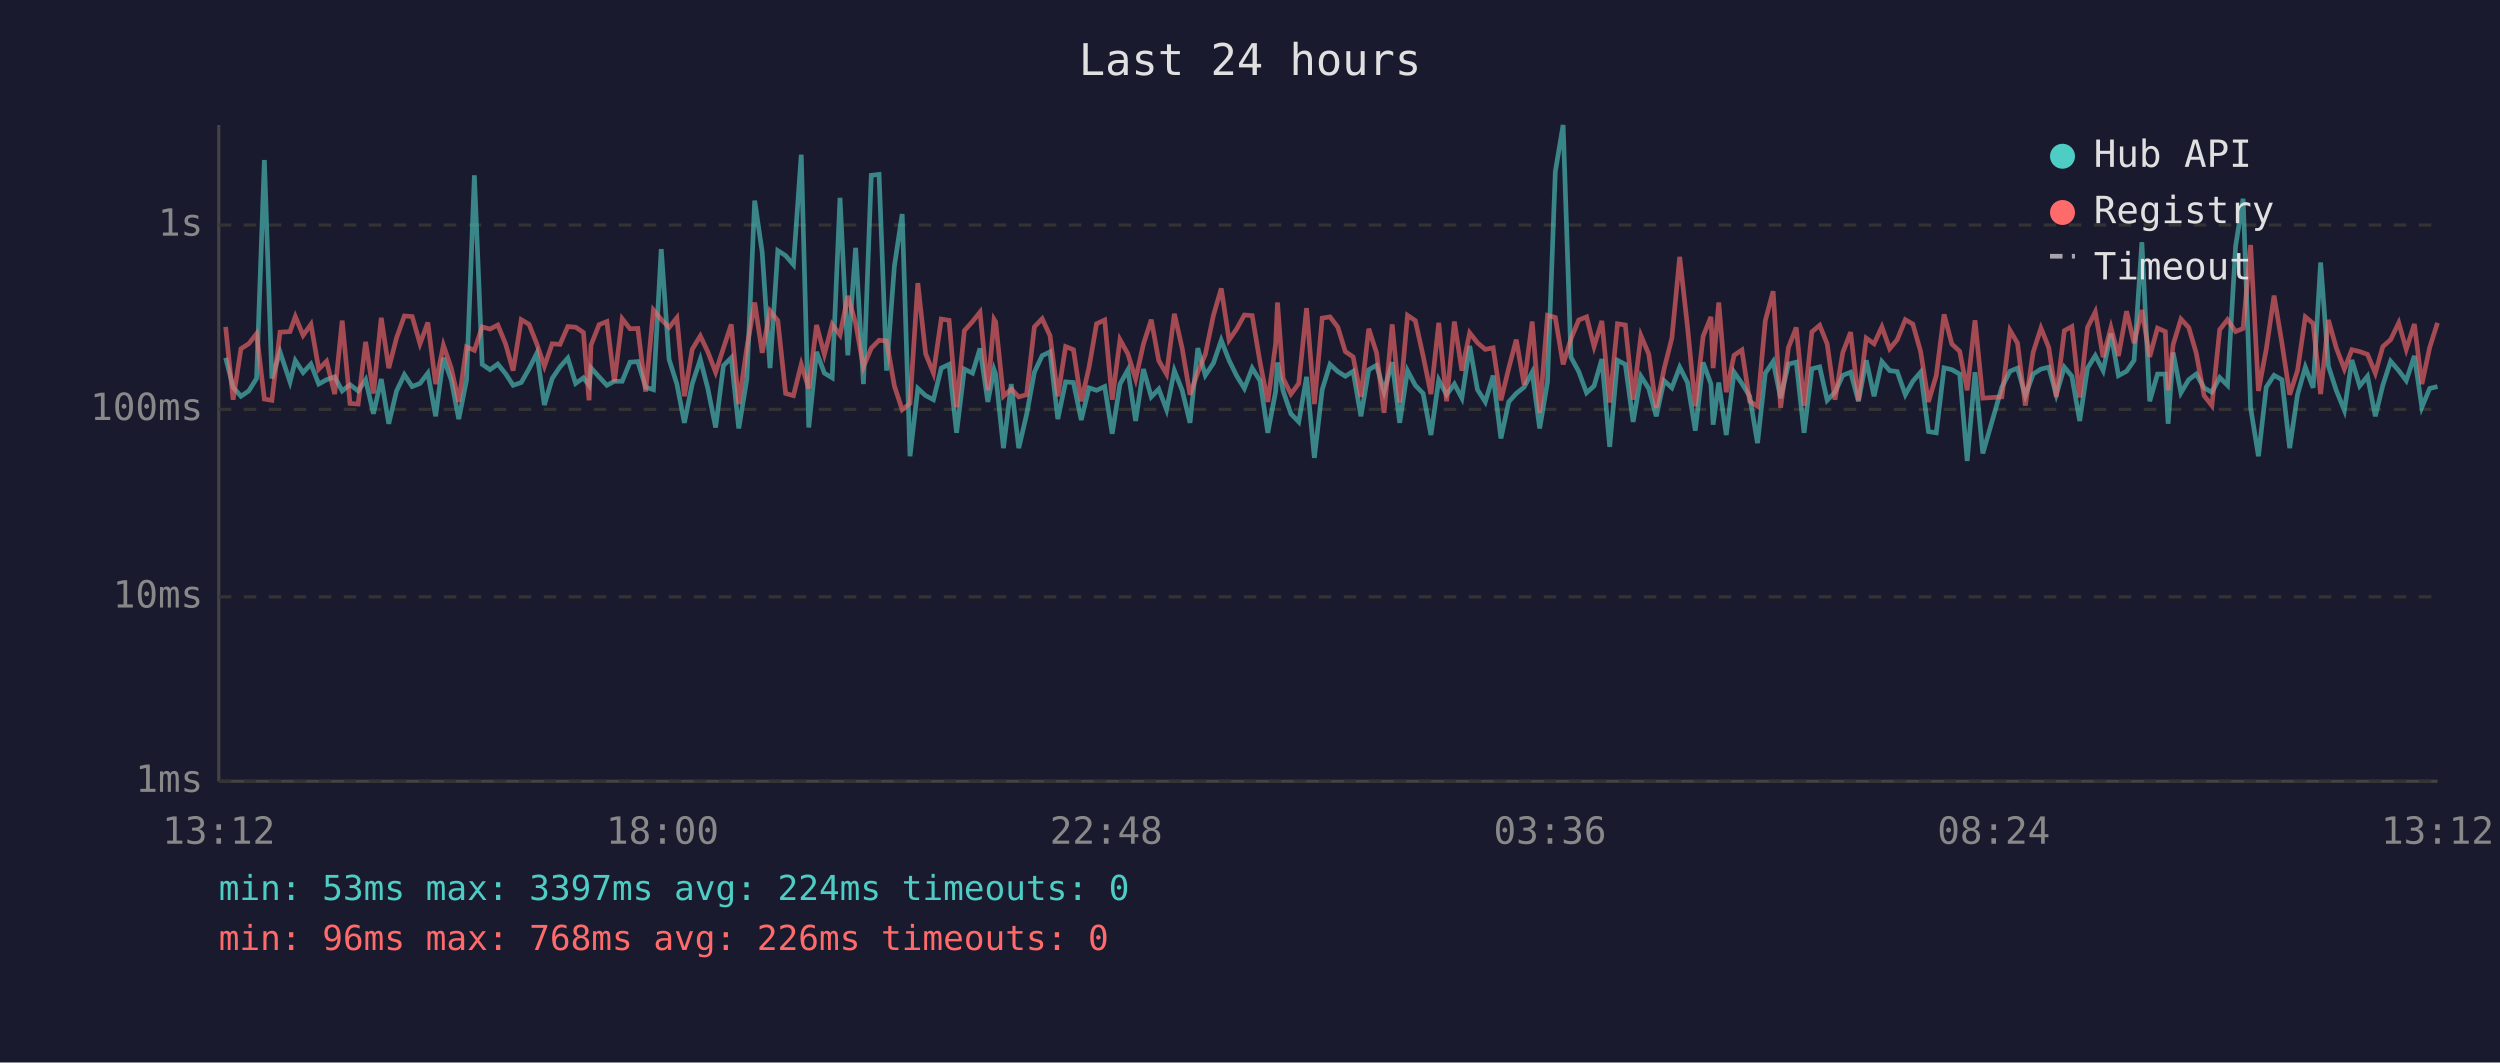
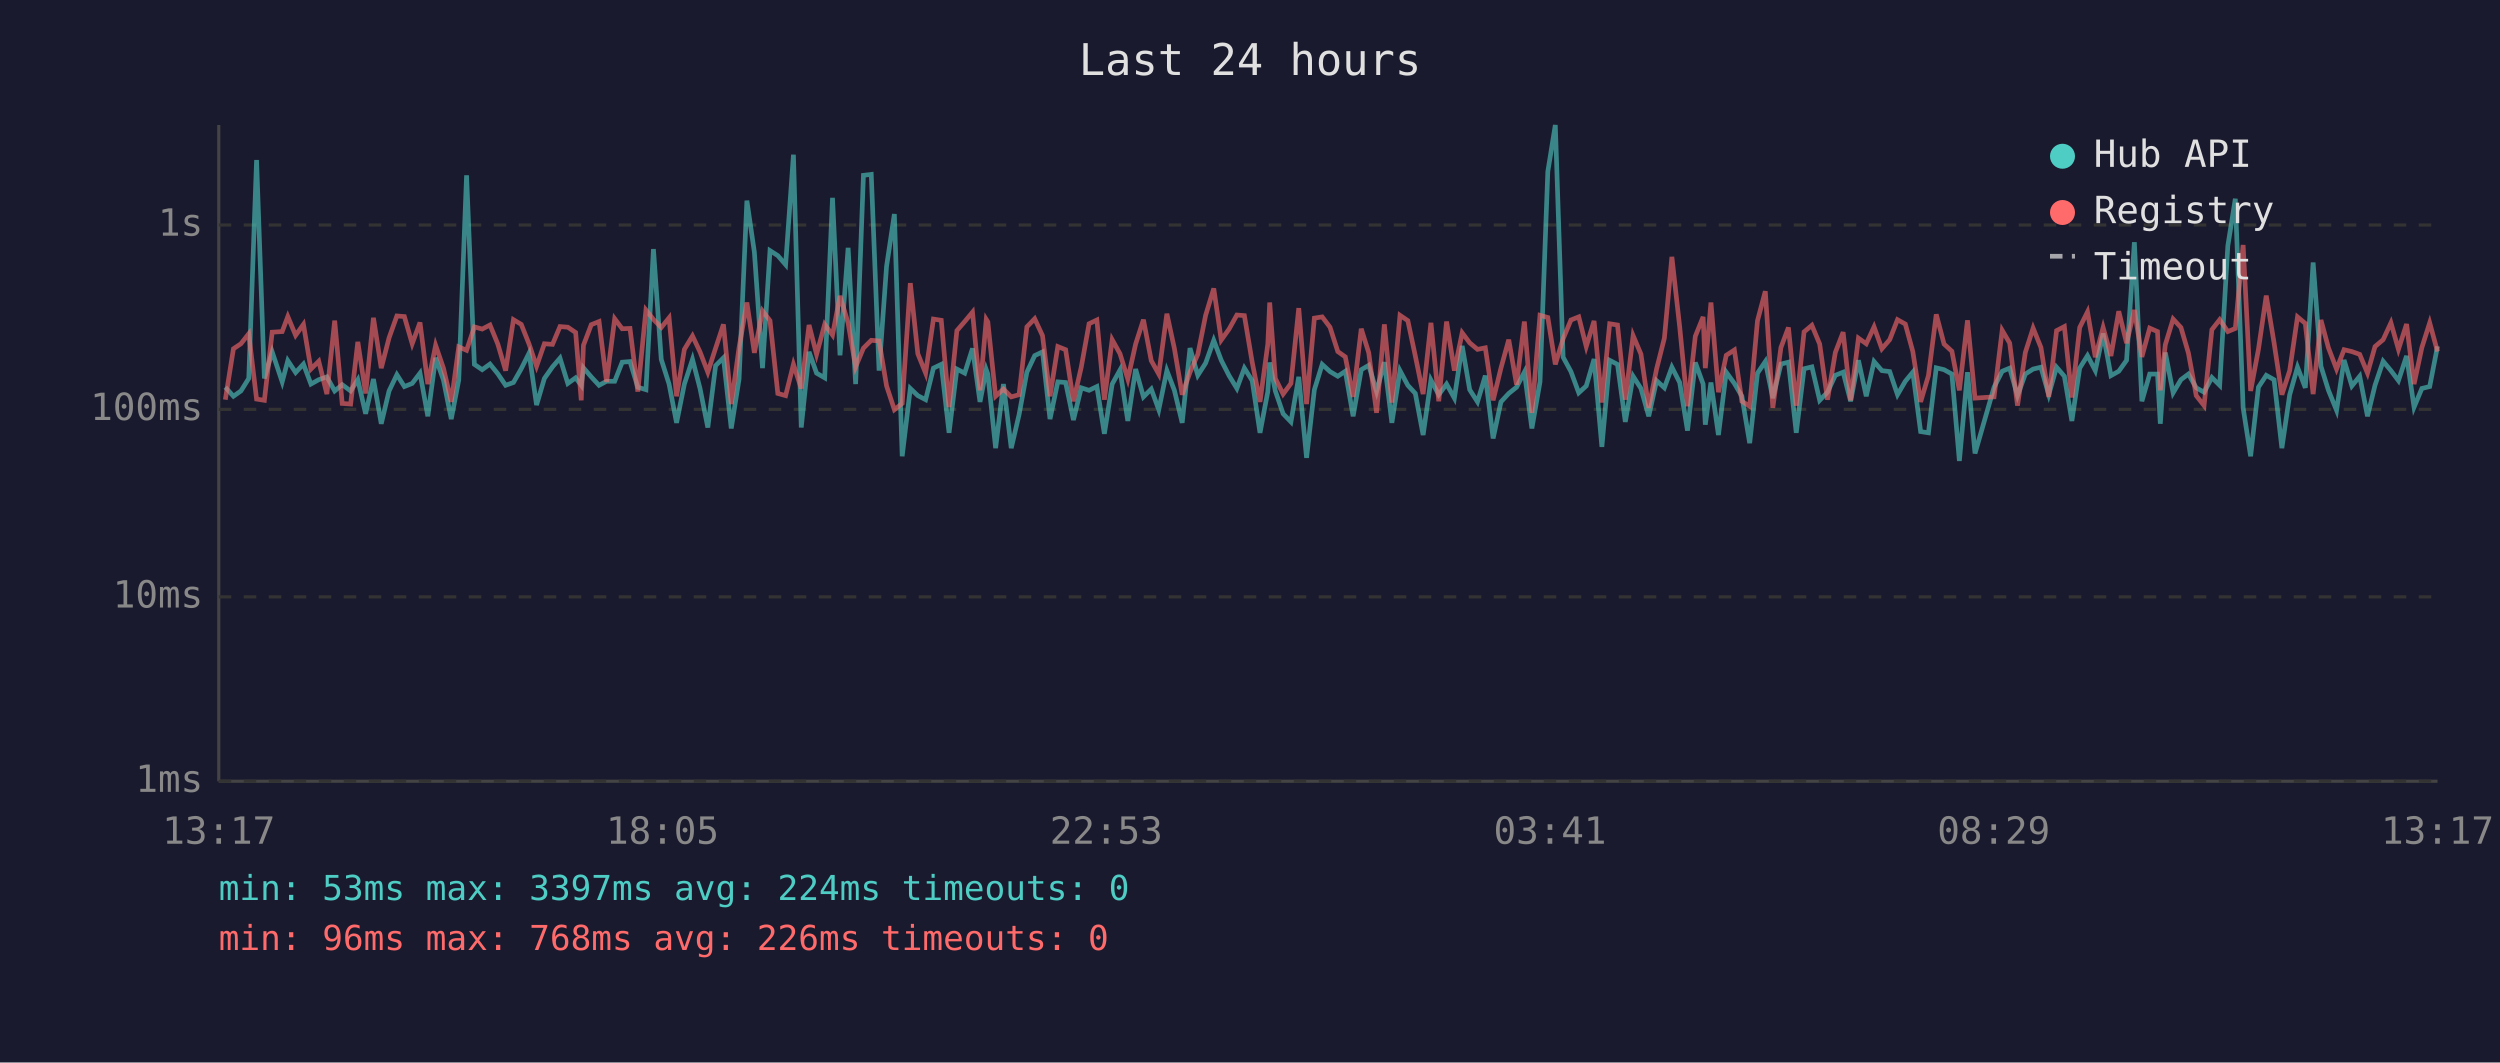
<svg xmlns="http://www.w3.org/2000/svg" viewBox="0 0 800 340" font-family="monospace" font-size="12">
  <rect width="800" height="340" fill="#1a1a2e" />
  <text x="400" y="24" fill="#e0e0e0" font-size="14" text-anchor="middle">Last 24 hours</text>
  <line x1="70" y1="40" x2="70" y2="250" stroke="#444" stroke-width="1" />
  <line x1="70" y1="250" x2="780" y2="250" stroke="#444" stroke-width="1" />
  <line x1="70" y1="250" x2="780" y2="250" stroke="#333" stroke-width="1" stroke-dasharray="4" />
  <text x="65" y="250" fill="#888" text-anchor="end" dominant-baseline="middle">1ms</text>
  <line x1="70" y1="191" x2="780" y2="191" stroke="#333" stroke-width="1" stroke-dasharray="4" />
  <text x="65" y="191" fill="#888" text-anchor="end" dominant-baseline="middle">10ms</text>
  <line x1="70" y1="131" x2="780" y2="131" stroke="#333" stroke-width="1" stroke-dasharray="4" />
  <text x="65" y="131" fill="#888" text-anchor="end" dominant-baseline="middle">100ms</text>
  <line x1="70" y1="72" x2="780" y2="72" stroke="#333" stroke-width="1" stroke-dasharray="4" />
  <text x="65" y="72" fill="#888" text-anchor="end" dominant-baseline="middle">1s</text>
-   <text x="70" y="270" fill="#888" text-anchor="middle">13:12</text>
-   <text x="212" y="270" fill="#888" text-anchor="middle">18:00</text>
-   <text x="354" y="270" fill="#888" text-anchor="middle">22:48</text>
-   <text x="496" y="270" fill="#888" text-anchor="middle">03:36</text>
-   <text x="638" y="270" fill="#888" text-anchor="middle">08:24</text>
-   <text x="780" y="270" fill="#888" text-anchor="middle">13:12</text>
-   <polyline points="72.2,114.5 74.6,123.9 77.1,126.8 79.6,125.1 82.1,121.1 84.6,51.2 87.0,121.1 89.6,112.6 92.8,122.2 94.5,115.4 97.0,119.2 99.5,116.5 102.0,122.9 104.5,121.5 107.1,120.6 109.5,125.1 112.0,123.1 114.6,125.1 117.0,121.5 119.5,132.4 122.0,121.3 124.4,135.6 126.9,125.1 129.4,119.9 131.9,123.7 134.4,122.7 136.9,119.4 139.4,133.2 141.9,114.5 144.4,121.6 146.8,134.1 149.3,121.6 151.8,56.1 154.3,116.6 156.8,118.3 159.3,116.5 161.8,119.6 164.2,123.3 166.8,122.4 169.3,118.0 171.8,113.0 174.2,129.6 176.7,121.1 179.2,117.4 181.7,114.6 184.2,122.7 186.7,120.9 188.5,123.3 189.1,117.7 191.7,120.6 194.2,123.3 196.6,122.0 199.1,122.0 201.6,115.9 204.1,115.7 206.6,123.9 209.1,124.7 211.6,79.7 214.1,115.0 216.6,122.9 219.0,135.3 221.5,122.9 224.1,115.0 226.5,124.3 229.0,136.8 231.5,117.0 234.0,114.5 236.4,137.1 239.0,121.3 241.5,64.2 243.9,80.7 246.4,117.8 248.9,80.2 251.4,81.8 253.9,84.7 256.4,49.5 258.8,136.8 261.3,112.6 263.8,119.4 266.3,120.9 268.8,63.3 271.3,113.7 273.8,79.3 276.3,122.9 278.8,56.1 281.3,55.8 283.7,118.6 286.2,85.2 288.7,68.5 291.2,146.0 293.7,124.3 296.2,126.6 298.7,127.9 301.2,117.8 303.7,116.6 306.1,138.5 308.6,118.1 311.2,119.4 313.6,111.5 316.1,128.6 318.1,118.3 318.6,119.7 321.1,143.4 323.6,122.9 326.0,143.4 328.5,132.7 331.0,119.1 333.5,113.8 336.0,112.6 338.5,134.1 341.0,122.2 343.5,122.4 346.0,134.4 348.5,124.1 350.9,124.9 353.5,123.7 355.9,138.8 358.4,122.9 360.9,118.4 363.4,134.7 365.9,118.1 368.4,127.0 370.8,124.5 373.3,131.1 375.8,118.6 378.3,124.9 380.8,135.3 383.3,111.4 385.7,120.1 388.3,116.2 390.8,108.9 393.3,115.3 395.7,120.2 398.2,124.3 400.7,117.8 403.2,121.8 405.7,138.5 408.2,125.3 408.8,116.0 410.6,125.1 413.1,132.4 415.6,135.0 418.1,120.6 420.6,146.5 423.1,124.7 425.6,116.6 428.1,118.9 430.5,120.4 433.0,118.8 435.5,133.2 438.0,118.3 440.5,116.9 442.9,125.3 445.5,115.9 447.9,135.3 450.4,118.6 452.9,123.3 455.4,125.9 457.9,139.2 460.4,121.6 462.9,126.3 465.4,122.9 467.8,127.4 470.3,110.7 472.8,124.7 475.3,128.6 477.8,120.2 480.3,140.3 482.8,128.6 485.2,125.9 487.7,123.9 490.3,119.1 492.7,137.1 495.2,122.2 497.7,54.9 500.2,40.0 502.7,114.3 505.2,118.9 507.7,125.7 510.1,123.5 512.6,114.9 515.1,143.0 517.6,115.3 520.1,116.6 522.6,135.0 525.1,120.4 527.6,124.3 530.0,133.2 532.5,121.8 535.0,124.1 537.5,117.5 540.0,122.4 542.5,137.8 545.0,116.0 547.5,122.9 548.2,135.9 550.0,122.4 552.4,139.2 554.9,119.1 557.4,122.7 559.9,126.8 562.4,141.8 564.9,119.4 567.4,115.7 569.8,127.4 572.3,116.5 574.8,115.9 577.3,138.5 579.8,118.0 582.3,117.4 584.7,128.1 587.2,125.5 589.7,120.1 592.2,119.1 594.7,128.4 597.2,115.3 599.7,126.8 602.2,115.7 604.7,118.6 607.1,118.9 609.7,126.3 612.1,122.0 614.6,119.1 617.1,138.1 619.6,138.5 622.1,117.7 624.6,118.3 627.1,119.7 629.5,147.5 632.0,119.1 634.5,145.1 640.6,123.9 643.2,118.8 645.6,117.8 648.1,126.6 650.6,119.7 653.1,118.1 655.6,117.5 658.0,126.3 660.6,117.5 663.0,120.4 665.5,134.7 668.0,117.8 670.5,113.8 673.0,118.6 675.5,106.7 677.9,120.2 680.5,118.8 682.9,115.3 685.4,77.5 687.9,128.4 690.4,119.7 692.9,119.7 693.8,135.6 695.4,112.8 697.9,125.7 700.4,121.5 702.8,119.7 705.3,124.1 707.8,125.5 710.3,120.8 712.8,123.3 715.4,78.7 717.8,63.6 720.2,130.5 722.7,146.0 725.2,123.9 727.7,120.1 730.2,121.5 732.7,143.4 735.2,126.3 737.7,117.5 740.2,124.1 742.6,84.0 745.1,117.2 747.6,124.9 750.2,131.3 752.6,115.2 755.1,123.5 757.6,120.4 760.1,133.2 762.5,123.3 765.0,115.6 767.6,118.6 770.0,121.8 772.6,113.9 775.0,130.3 777.5,124.3 780.0,123.7" fill="none" stroke="#4ecdc4" stroke-width="1.5" opacity="0.6" />
-   <polyline points="72.2,104.6 74.6,127.9 77.1,111.6 79.6,110.0 82.1,106.8 84.6,127.7 87.0,128.1 89.6,106.3 92.8,106.1 94.5,101.3 97.0,107.3 99.5,103.8 102.0,118.1 104.5,115.6 107.1,126.1 109.5,102.6 112.0,129.1 114.6,129.3 117.0,109.4 119.5,125.9 122.0,101.7 124.4,117.8 126.9,108.1 129.4,101.1 131.9,101.3 134.4,110.0 136.9,103.2 139.4,122.9 141.9,110.5 144.4,117.8 146.8,128.6 149.3,111.0 151.8,112.1 154.3,104.6 156.8,105.3 159.3,104.0 161.8,110.1 164.2,118.6 166.8,102.3 169.3,103.8 171.8,110.1 174.2,117.2 176.7,110.0 179.2,110.2 181.7,104.5 184.2,104.7 186.7,106.4 188.5,128.1 189.1,110.5 191.7,103.9 194.2,102.9 196.6,122.2 199.1,102.0 201.6,105.2 204.1,105.1 206.6,125.3 209.1,99.2 211.6,102.2 214.1,104.8 216.6,101.7 219.0,126.8 221.5,111.8 224.1,107.5 226.5,112.6 229.0,119.1 231.5,111.4 234.0,103.8 236.4,129.3 239.0,111.2 241.5,96.8 243.9,112.9 246.4,99.5 248.9,102.6 251.4,125.9 253.9,126.6 256.4,116.6 258.8,124.3 261.3,104.0 263.8,113.4 266.3,103.8 268.8,107.2 271.3,94.7 273.8,103.4 276.3,117.4 278.8,111.4 281.3,108.9 283.7,109.1 286.2,123.5 288.7,131.1 291.2,129.1 293.7,90.6 296.2,113.2 298.7,119.4 301.2,102.1 303.7,102.5 306.1,130.3 308.6,105.8 311.2,102.9 313.6,99.9 316.1,124.9 318.1,102.2 318.6,103.0 321.1,126.8 323.6,124.5 326.0,127.0 328.5,126.3 331.0,104.6 333.5,102.0 336.0,107.4 338.5,126.8 341.0,110.9 343.5,111.9 346.0,128.4 348.5,117.5 350.9,103.6 353.5,102.4 355.9,127.9 358.4,108.7 360.9,113.2 363.4,121.3 365.9,110.1 368.4,102.3 370.8,115.4 373.3,119.7 375.8,100.4 378.3,111.5 380.8,126.3 383.3,119.1 385.7,113.4 388.3,100.9 390.8,92.3 393.3,108.8 395.7,105.3 398.2,100.8 400.7,101.0 403.2,115.9 405.7,128.6 408.2,110.1 408.8,96.8 410.6,121.1 413.1,126.1 415.6,122.7 418.1,98.6 420.6,129.3 423.1,101.8 425.6,101.4 428.1,104.7 430.5,112.5 433.0,114.2 435.5,127.0 438.0,105.2 440.5,112.9 442.9,132.1 445.5,103.8 447.9,128.8 450.4,100.9 452.9,102.6 455.4,113.9 457.9,126.1 460.4,103.3 462.9,128.4 465.4,102.9 467.8,118.6 470.3,106.5 472.8,109.7 475.3,111.8 477.8,111.3 480.3,128.1 482.8,117.8 485.2,108.7 487.7,123.1 490.3,102.9 492.7,132.1 495.2,100.9 497.7,101.6 500.2,116.6 502.7,108.4 505.2,102.4 507.7,101.4 510.1,110.9 512.6,102.7 515.1,128.8 517.6,103.6 520.1,104.0 522.6,127.9 525.1,107.4 527.6,113.3 530.0,130.5 532.5,118.1 535.0,108.2 537.5,82.2 540.0,104.6 542.5,130.0 545.0,107.6 547.5,101.4 548.2,117.8 550.0,96.8 552.4,125.5 554.9,113.7 557.4,112.0 559.9,128.4 562.4,130.0 564.9,102.6 567.4,93.2 569.8,130.5 572.3,111.2 574.8,104.8 577.3,129.8 579.8,106.2 582.3,104.1 584.7,110.1 587.2,127.9 589.7,112.8 592.2,106.3 594.7,128.1 597.2,108.2 599.7,110.0 602.2,104.6 604.7,111.6 607.1,108.7 609.7,102.3 612.1,103.7 614.6,112.5 617.1,128.6 619.6,120.2 622.1,100.6 624.6,110.1 627.1,112.4 629.5,124.9 632.0,102.5 634.5,127.4 640.6,127.0 643.2,105.7 645.6,109.8 648.1,129.8 650.6,112.8 653.1,105.0 655.6,111.2 658.0,127.0 660.6,105.8 663.0,104.5 665.5,127.2 668.0,104.8 670.5,99.8 673.0,114.3 675.5,104.8 677.9,113.9 680.5,99.6 682.9,109.8 685.4,99.2 687.9,114.2 690.4,105.0 692.9,106.1 693.8,124.9 695.4,110.3 697.9,102.1 700.4,104.8 702.8,113.0 705.3,126.6 707.8,129.8 710.3,105.5 712.8,102.3 715.4,106.1 717.8,105.1 720.2,78.4 722.7,125.1 725.2,111.8 727.7,94.6 730.2,109.7 732.7,126.3 735.2,118.6 737.7,101.4 740.2,103.5 742.6,126.1 745.1,102.4 747.6,111.3 750.2,118.1 752.6,111.9 755.1,112.5 757.6,113.4 760.1,119.4 762.5,110.9 765.0,108.7 767.6,103.3 770.0,111.8 772.6,103.7 775.0,122.9 777.5,111.2 780.0,103.3" fill="none" stroke="#ff6b6b" stroke-width="1.5" opacity="0.6" />
+   <text x="70" y="270" fill="#888" text-anchor="middle">13:17</text>
+   <text x="212" y="270" fill="#888" text-anchor="middle">18:05</text>
+   <text x="354" y="270" fill="#888" text-anchor="middle">22:53</text>
+   <text x="496" y="270" fill="#888" text-anchor="middle">03:41</text>
+   <text x="638" y="270" fill="#888" text-anchor="middle">08:29</text>
+   <text x="780" y="270" fill="#888" text-anchor="middle">13:17</text>
+   <polyline points="72.1,123.9 74.7,126.8 77.1,125.1 79.6,121.1 82.1,51.2 84.6,121.1 87.1,112.6 90.3,122.2 92.1,115.4 94.6,119.2 97.1,116.5 99.5,122.9 102.0,121.5 104.6,120.6 107.1,125.1 109.5,123.1 112.2,125.1 114.5,121.5 117.0,132.4 119.5,121.3 122.0,135.6 124.5,125.1 127.0,119.9 129.4,123.7 131.9,122.7 134.4,119.4 136.9,133.2 139.4,114.5 141.9,121.6 144.4,134.1 146.8,121.6 149.3,56.1 151.8,116.6 154.3,118.3 156.8,116.5 159.3,119.6 161.8,123.3 164.3,122.4 166.8,118.0 169.3,113.0 171.7,129.6 174.2,121.1 176.8,117.4 179.2,114.6 181.7,122.7 184.2,120.9 186.0,123.3 186.7,117.7 189.2,120.6 191.7,123.3 194.1,122.0 196.7,122.0 199.1,115.9 201.6,115.7 204.1,123.9 206.7,124.7 209.1,79.7 211.6,115.0 214.1,122.9 216.5,135.3 219.0,122.9 221.6,115.0 224.0,124.3 226.5,136.8 229.0,117.0 231.5,114.5 234.0,137.1 236.5,121.3 239.0,64.2 241.4,80.7 244.0,117.8 246.4,80.2 248.9,81.8 251.4,84.7 253.9,49.5 256.4,136.8 258.9,112.6 261.3,119.4 263.9,120.9 266.4,63.3 268.8,113.7 271.4,79.3 273.8,122.9 276.3,56.1 278.8,55.8 281.3,118.6 283.7,85.2 286.2,68.5 288.7,146.0 291.3,124.3 293.7,126.6 296.2,127.9 298.7,117.8 301.2,116.6 303.7,138.5 306.2,118.1 308.7,119.4 311.2,111.5 313.6,128.6 315.6,118.3 316.1,119.7 318.6,143.4 321.1,122.9 323.6,143.4 326.1,132.7 328.6,119.1 331.1,113.8 333.6,112.6 336.0,134.1 338.5,122.2 341.0,122.4 343.5,134.4 346.0,124.1 348.5,124.9 351.0,123.7 353.4,138.8 355.9,122.9 358.4,118.4 360.9,134.7 363.4,118.1 365.9,127.0 368.4,124.5 370.8,131.1 373.4,118.6 375.8,124.9 378.3,135.3 380.8,111.4 383.3,120.1 385.8,116.2 388.4,108.9 390.8,115.3 393.3,120.2 395.8,124.3 398.2,117.8 400.7,121.8 403.2,138.5 405.7,125.3 406.3,116.0 408.1,125.1 410.6,132.4 413.1,135.0 415.6,120.6 418.1,146.5 420.6,124.7 423.1,116.6 425.6,118.9 428.1,120.4 430.5,118.8 433.0,133.2 435.6,118.3 438.0,116.9 440.5,125.3 443.0,115.9 445.4,135.3 448.0,118.6 450.5,123.3 452.9,125.9 455.4,139.2 457.9,121.6 460.4,126.3 462.9,122.9 465.4,127.4 467.9,110.7 470.3,124.7 472.8,128.6 475.3,120.2 477.8,140.3 480.3,128.6 482.8,125.9 485.3,123.9 487.8,119.1 490.2,137.1 492.8,122.2 495.3,54.9 497.7,40.0 500.2,114.3 502.7,118.9 505.2,125.7 507.6,123.5 510.1,114.9 512.6,143.0 515.1,115.3 517.6,116.6 520.1,135.0 522.6,120.4 525.1,124.3 527.6,133.2 530.1,121.8 532.6,124.1 535.0,117.5 537.5,122.4 540.0,137.8 542.5,116.0 545.0,122.9 545.7,135.9 547.5,122.4 549.9,139.2 552.4,119.1 555.0,122.7 557.4,126.8 559.9,141.8 562.4,119.4 564.9,115.7 567.3,127.4 569.9,116.5 572.3,115.9 574.8,138.5 577.3,118.0 579.8,117.4 582.3,128.1 584.8,125.5 587.3,120.1 589.8,119.1 592.2,128.4 594.7,115.3 597.2,126.8 599.7,115.7 602.2,118.6 604.7,118.9 607.2,126.3 609.7,122.0 612.1,119.1 614.6,138.1 617.1,138.5 619.6,117.7 622.1,118.3 624.6,119.7 627.0,147.5 629.6,119.1 632.0,145.1 638.1,123.9 640.7,118.8 643.1,117.8 645.6,126.6 648.1,119.7 650.6,118.1 653.1,117.5 655.6,126.3 658.1,117.5 660.6,120.4 663.0,134.7 665.5,117.8 668.0,113.8 670.5,118.6 673.0,106.7 675.5,120.2 678.0,118.8 680.5,115.3 683.0,77.5 685.4,128.4 687.9,119.7 690.4,119.7 691.3,135.6 692.9,112.8 695.4,125.7 697.9,121.5 700.3,119.7 702.8,124.1 705.3,125.5 707.8,120.8 710.3,123.3 712.9,78.7 715.3,63.6 717.8,130.5 720.2,146.0 722.7,123.9 725.2,120.1 727.7,121.5 730.2,143.4 732.7,126.3 735.2,117.5 737.7,124.1 740.2,84.0 742.7,117.2 745.1,124.9 747.7,131.3 750.1,115.2 752.6,123.5 755.1,120.4 757.6,133.2 760.0,123.3 762.6,115.6 765.1,118.6 767.5,121.8 770.1,113.9 772.5,130.3 775.0,124.3 777.5,123.7 780.0,110.8" fill="none" stroke="#4ecdc4" stroke-width="1.5" opacity="0.6" />
+   <polyline points="72.1,127.9 74.7,111.6 77.1,110.0 79.6,106.8 82.1,127.7 84.6,128.1 87.1,106.3 90.3,106.1 92.1,101.3 94.6,107.3 97.1,103.8 99.5,118.1 102.0,115.6 104.6,126.1 107.1,102.6 109.5,129.1 112.2,129.3 114.5,109.4 117.0,125.9 119.5,101.7 122.0,117.8 124.5,108.1 127.0,101.1 129.4,101.3 131.9,110.0 134.4,103.2 136.9,122.9 139.4,110.5 141.9,117.8 144.4,128.6 146.8,111.0 149.3,112.1 151.8,104.6 154.3,105.3 156.8,104.0 159.3,110.1 161.8,118.6 164.3,102.3 166.8,103.8 169.3,110.1 171.7,117.2 174.2,110.0 176.8,110.2 179.2,104.5 181.7,104.7 184.2,106.4 186.0,128.1 186.7,110.5 189.2,103.9 191.7,102.9 194.1,122.2 196.7,102.0 199.1,105.2 201.6,105.1 204.1,125.3 206.7,99.2 209.1,102.2 211.6,104.8 214.1,101.7 216.5,126.8 219.0,111.8 221.6,107.5 224.0,112.6 226.5,119.1 229.0,111.4 231.5,103.8 234.0,129.3 236.5,111.2 239.0,96.8 241.4,112.9 244.0,99.5 246.4,102.6 248.9,125.9 251.4,126.6 253.9,116.6 256.4,124.3 258.9,104.0 261.3,113.4 263.9,103.8 266.4,107.2 268.8,94.7 271.4,103.4 273.8,117.4 276.3,111.4 278.8,108.9 281.3,109.1 283.7,123.5 286.2,131.1 288.7,129.1 291.3,90.6 293.7,113.2 296.2,119.4 298.7,102.1 301.2,102.5 303.7,130.3 306.2,105.8 308.7,102.9 311.2,99.9 313.6,124.9 315.6,102.2 316.1,103.0 318.6,126.8 321.1,124.5 323.6,127.0 326.1,126.3 328.6,104.6 331.1,102.0 333.6,107.4 336.0,126.8 338.5,110.9 341.0,111.9 343.5,128.4 346.0,117.5 348.5,103.6 351.0,102.4 353.4,127.9 355.9,108.7 358.4,113.2 360.9,121.3 363.4,110.1 365.9,102.3 368.4,115.4 370.8,119.7 373.4,100.4 375.8,111.5 378.3,126.3 380.8,119.1 383.3,113.4 385.8,100.9 388.4,92.3 390.8,108.8 393.3,105.3 395.8,100.8 398.2,101.0 400.7,115.9 403.2,128.6 405.7,110.1 406.3,96.8 408.1,121.1 410.6,126.1 413.1,122.7 415.6,98.6 418.1,129.3 420.6,101.8 423.1,101.4 425.6,104.7 428.1,112.5 430.5,114.2 433.0,127.0 435.6,105.2 438.0,112.9 440.5,132.1 443.0,103.8 445.4,128.8 448.0,100.9 450.5,102.6 452.9,113.9 455.4,126.1 457.9,103.3 460.4,128.4 462.9,102.9 465.4,118.6 467.9,106.5 470.3,109.7 472.8,111.8 475.3,111.3 477.8,128.1 480.3,117.8 482.8,108.7 485.3,123.1 487.8,102.9 490.2,132.1 492.8,100.9 495.3,101.6 497.7,116.6 500.2,108.4 502.7,102.4 505.2,101.4 507.6,110.9 510.1,102.7 512.6,128.8 515.1,103.6 517.6,104.0 520.1,127.9 522.6,107.4 525.1,113.3 527.6,130.5 530.1,118.1 532.6,108.2 535.0,82.2 537.5,104.6 540.0,130.0 542.5,107.6 545.0,101.4 545.7,117.8 547.5,96.8 549.9,125.5 552.4,113.7 555.0,112.0 557.4,128.4 559.9,130.0 562.4,102.6 564.9,93.2 567.3,130.5 569.9,111.2 572.3,104.8 574.8,129.8 577.3,106.2 579.8,104.1 582.3,110.1 584.8,127.9 587.3,112.8 589.8,106.3 592.2,128.1 594.7,108.2 597.2,110.0 599.7,104.6 602.2,111.6 604.7,108.7 607.2,102.3 609.7,103.7 612.1,112.5 614.6,128.6 617.1,120.2 619.6,100.6 622.1,110.1 624.6,112.4 627.0,124.9 629.6,102.5 632.0,127.4 638.1,127.0 640.7,105.7 643.1,109.8 645.6,129.8 648.1,112.8 650.6,105.0 653.1,111.2 655.6,127.0 658.1,105.8 660.6,104.5 663.0,127.2 665.5,104.8 668.0,99.8 670.5,114.3 673.0,104.8 675.5,113.9 678.0,99.6 680.5,109.8 683.0,99.2 685.4,114.2 687.9,105.0 690.4,106.1 691.3,124.9 692.9,110.3 695.4,102.1 697.9,104.8 700.3,113.0 702.8,126.6 705.3,129.8 707.8,105.5 710.3,102.3 712.9,106.1 715.3,105.1 717.8,78.4 720.2,125.1 722.7,111.8 725.2,94.6 727.7,109.7 730.2,126.3 732.7,118.6 735.2,101.4 737.7,103.5 740.2,126.1 742.7,102.4 745.1,111.3 747.7,118.1 750.1,111.9 752.6,112.5 755.1,113.4 757.6,119.4 760.0,110.9 762.6,108.7 765.1,103.3 767.5,111.8 770.1,103.7 772.5,122.9 775.0,111.2 777.5,103.3 780.0,112.5" fill="none" stroke="#ff6b6b" stroke-width="1.5" opacity="0.6" />
  <circle cx="660" cy="50" r="4" fill="#4ecdc4" />
  <text x="670" y="50" fill="#e0e0e0" dominant-baseline="middle">Hub API</text>
  <circle cx="660" cy="68" r="4" fill="#ff6b6b" />
  <text x="670" y="68" fill="#e0e0e0" dominant-baseline="middle">Registry</text>
  <line x1="656" y1="82" x2="664" y2="82" stroke="#e0e0e0" stroke-width="1.5" stroke-dasharray="4,3" opacity="0.7" />
  <text x="670" y="86" fill="#e0e0e0" dominant-baseline="middle">Timeout</text>
  <text x="70" y="288" fill="#4ecdc4" font-size="11">min: 53ms  max: 3397ms  avg: 224ms  timeouts: 0</text>
  <text x="70" y="304" fill="#ff6b6b" font-size="11">min: 96ms  max: 768ms  avg: 226ms  timeouts: 0</text>
</svg>
